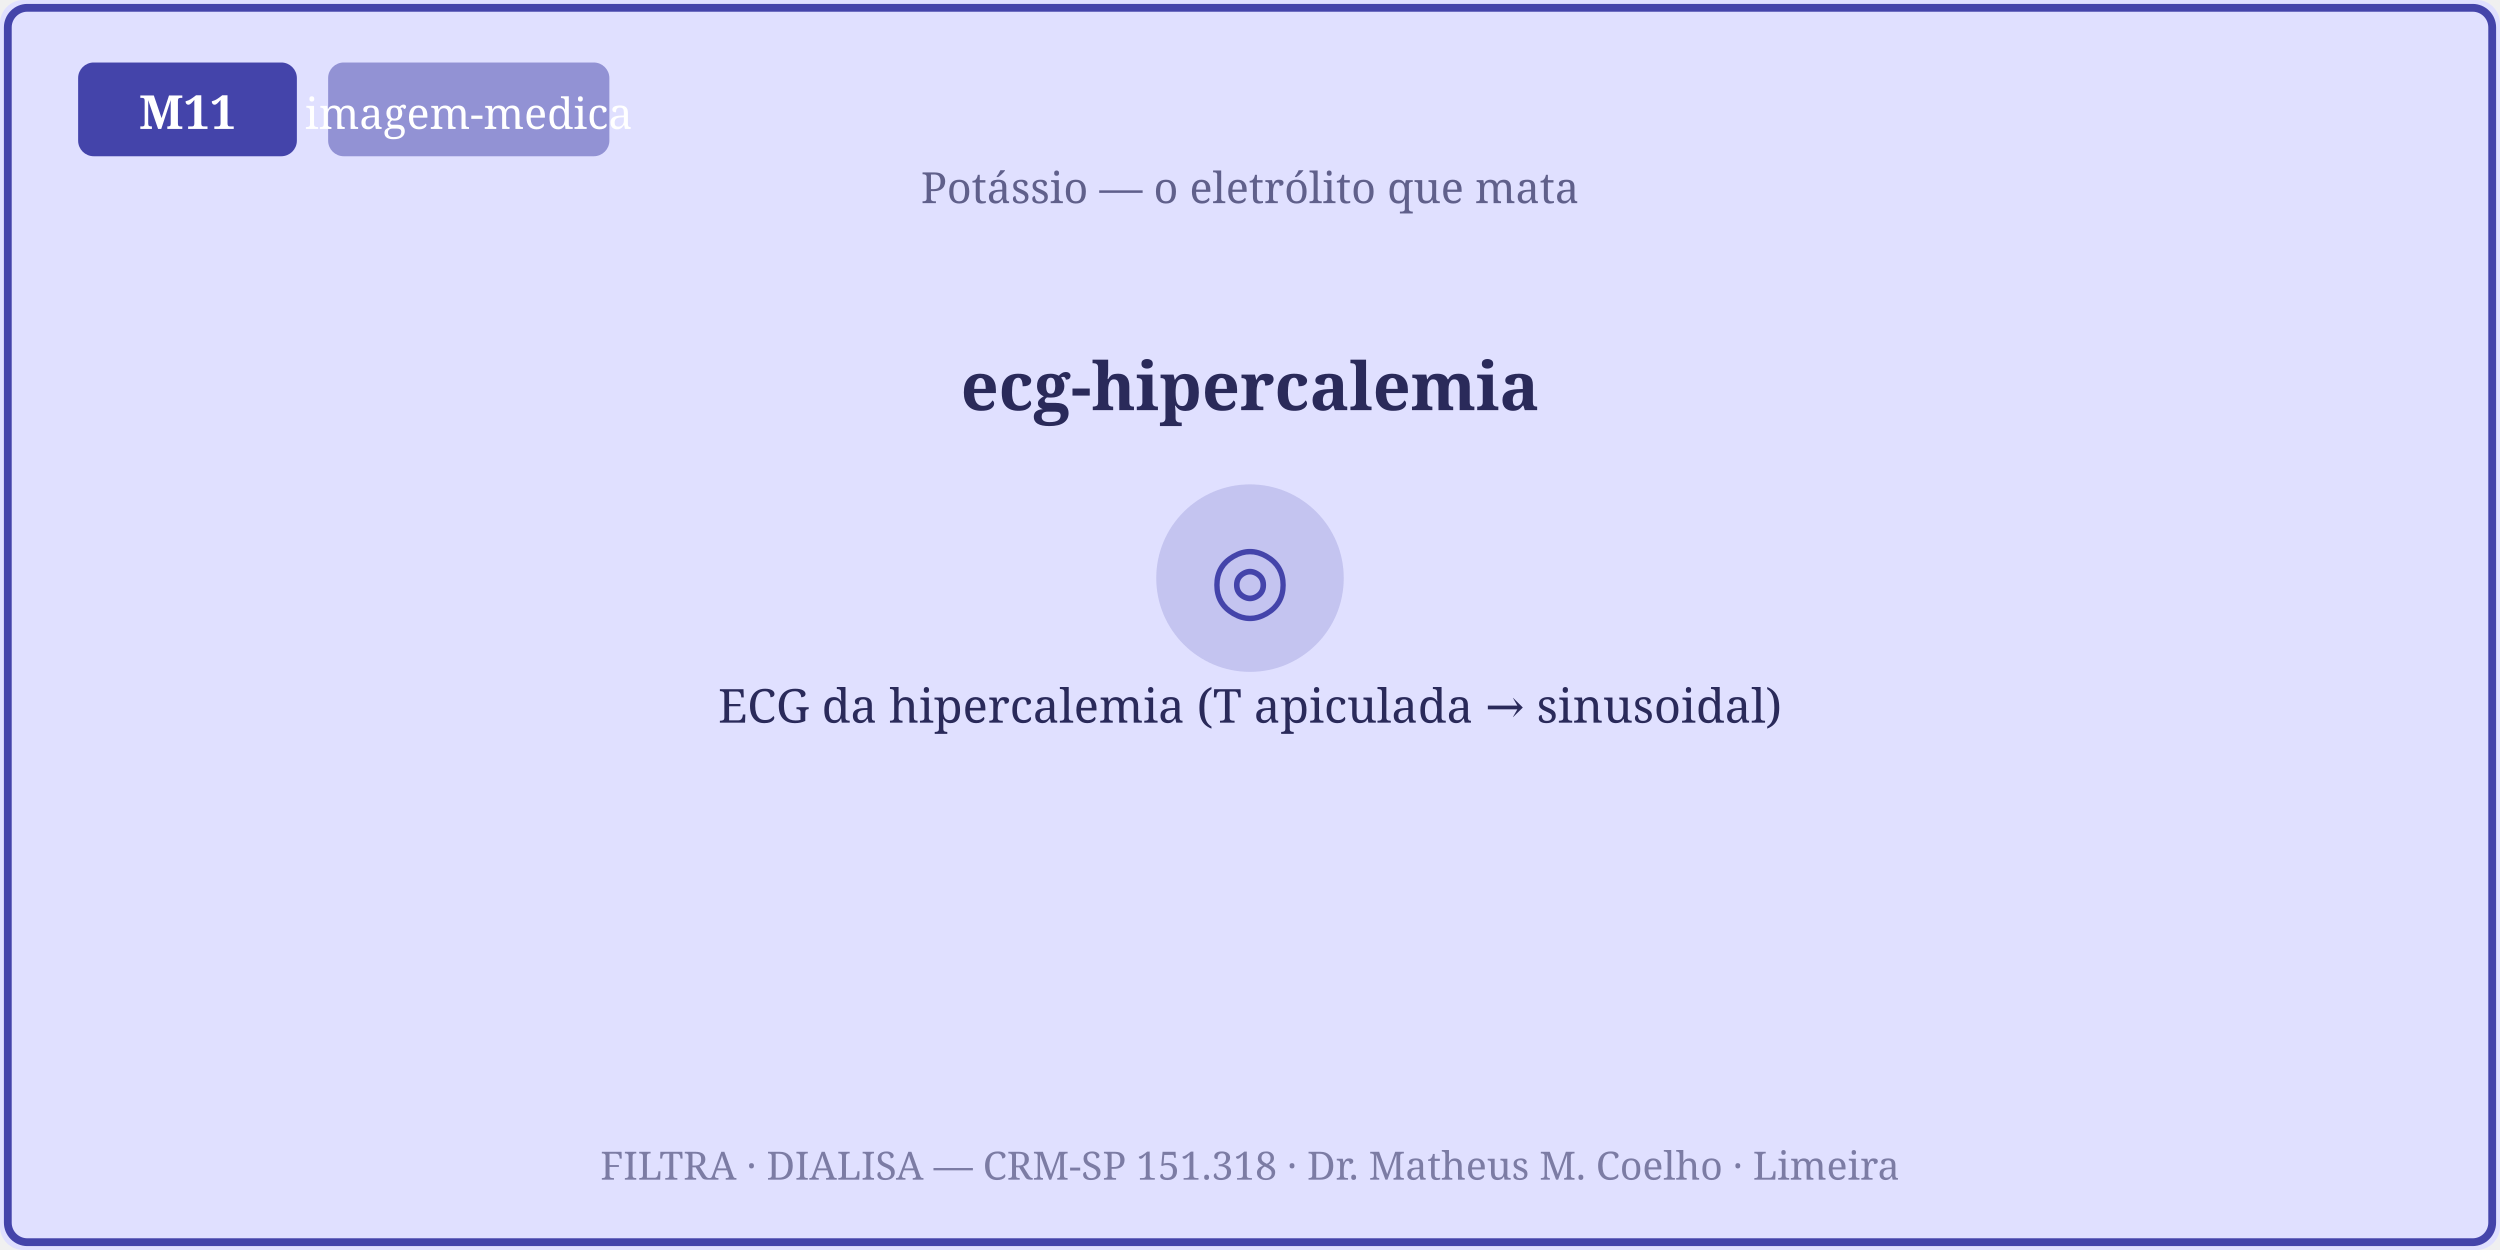
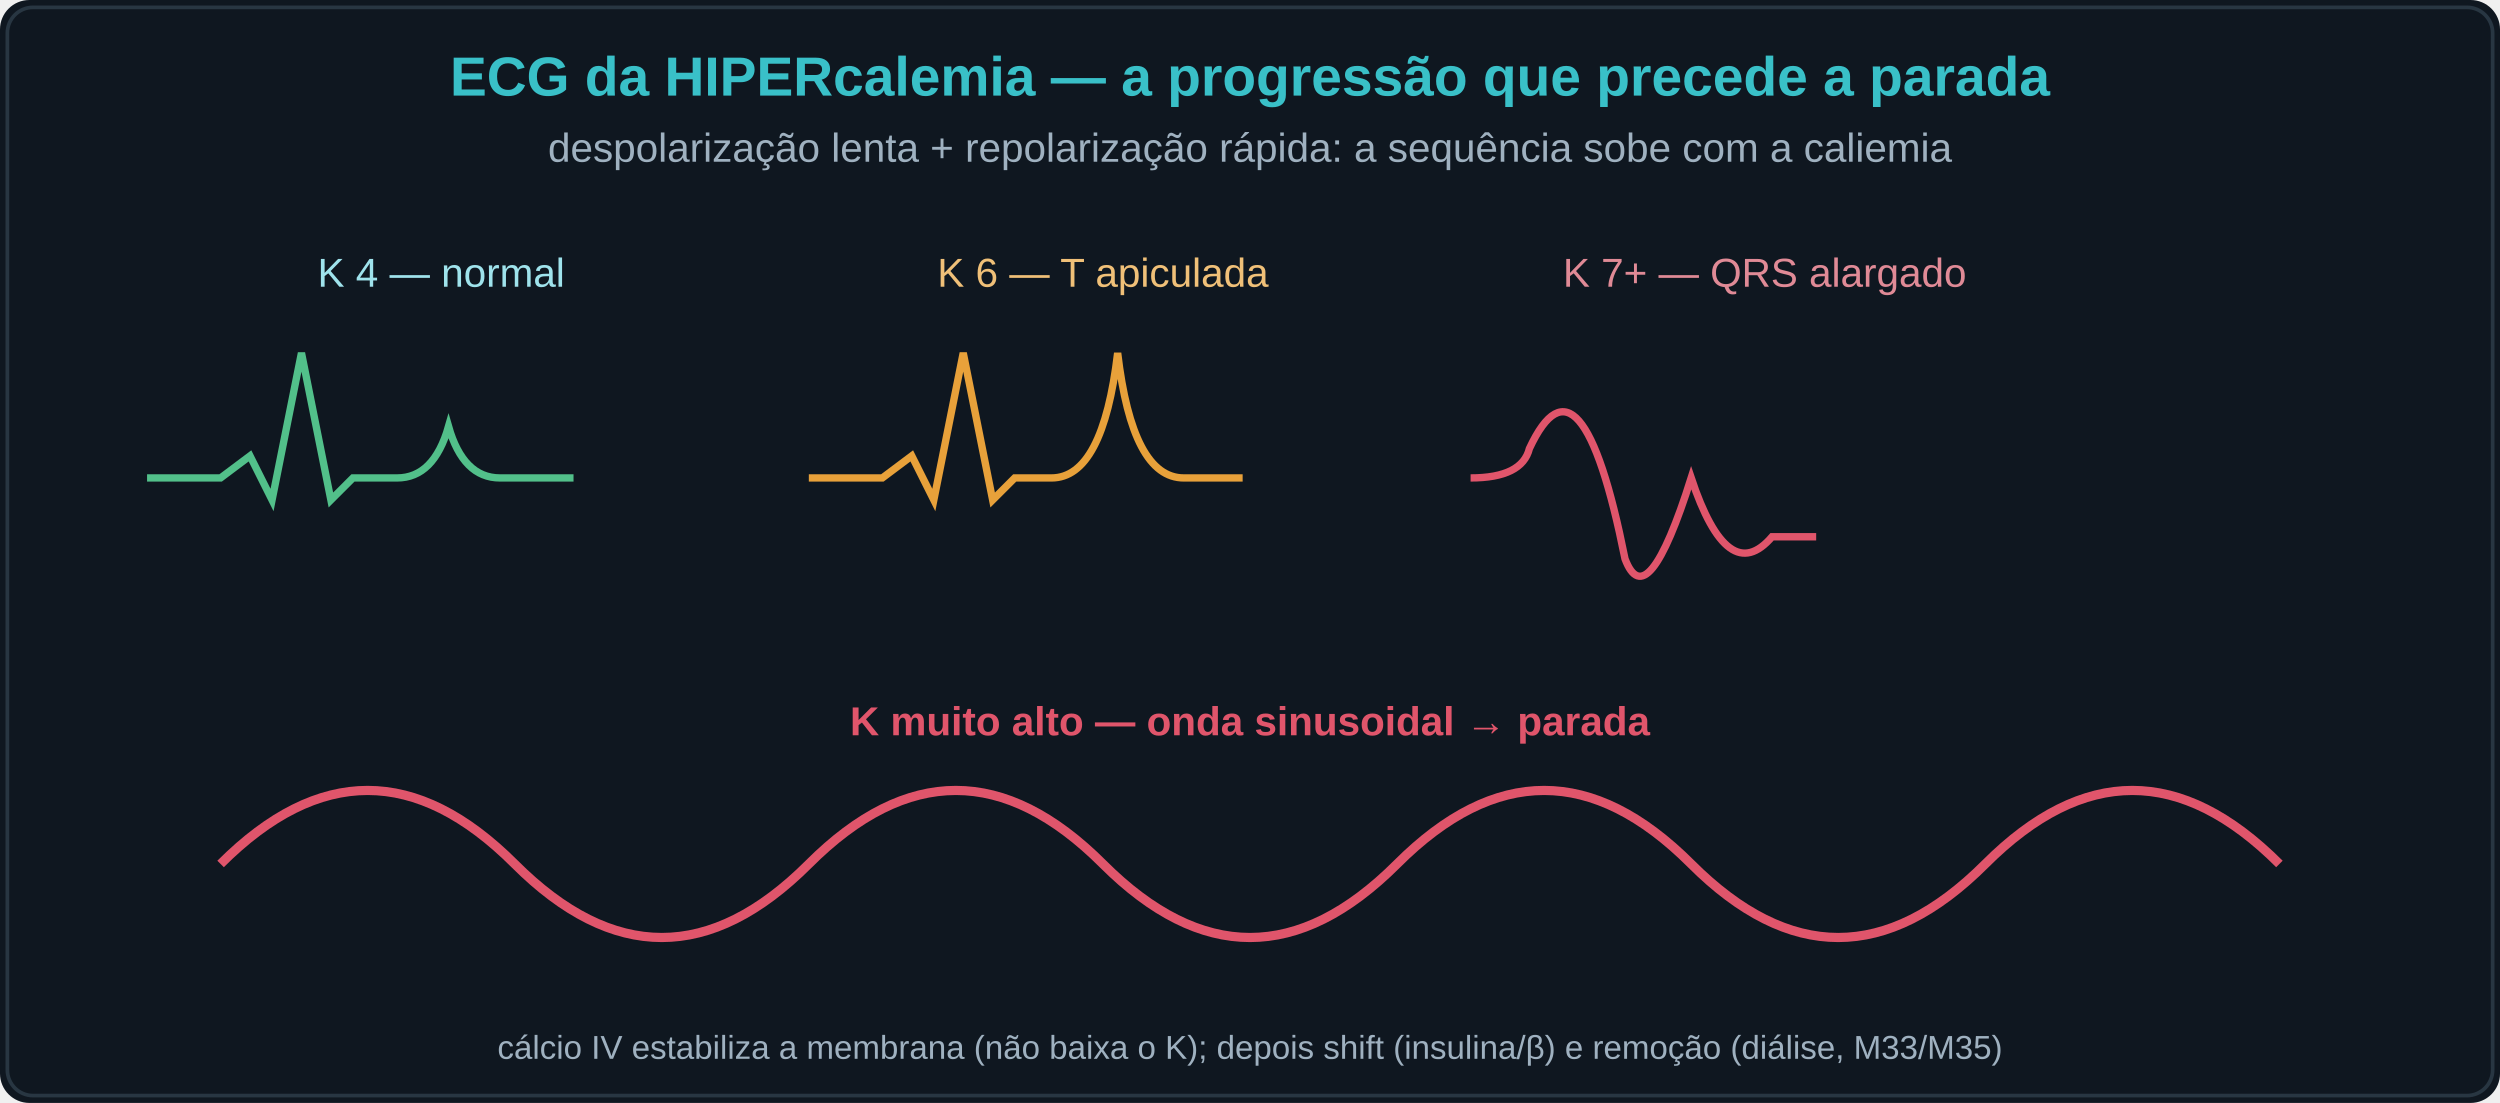
- <svg xmlns="http://www.w3.org/2000/svg" viewBox="0 0 640 320" font-family="Georgia,serif">
-   <rect width="640" height="320" fill="#e0e0ff" rx="6" />
-   <rect x="2" y="2" width="636" height="316" rx="5" fill="none" stroke="#4444aa" stroke-width="2" />
-   <rect x="20" y="16" width="56" height="24" rx="4" fill="#4444aa" />
-   <text x="48" y="33" text-anchor="middle" font-size="12" font-weight="bold" fill="white">M11</text>
-   <rect x="84" y="16" width="72" height="24" rx="4" fill="#4444aa" opacity="0.5" />
-   <text x="120" y="33" text-anchor="middle" font-size="11" fill="white">imagem-medica</text>
-   <text x="320" y="52" text-anchor="middle" font-size="11" fill="#2a2a5a" opacity="0.7">Potássio — o eletrólito que mata</text>
-   <text x="320" y="105" text-anchor="middle" font-size="17" font-weight="bold" fill="#2a2a5a">ecg-hipercalemia</text>
-   <circle cx="320" cy="148" r="24" fill="#4444aa" opacity="0.18" />
-   <text x="320" y="156" text-anchor="middle" font-size="24" fill="#4444aa">◎</text>
-   <text x="320" y="185" text-anchor="middle" font-size="12" fill="#2a2a5a">ECG da hipercalemia (T apiculada → sinusoidal)</text>
-   <text x="320" y="302" text-anchor="middle" font-size="10" fill="#2a2a5a" opacity="0.55">FILTRA · DIALISA — CRM-SP 151.318 · Dr. Matheus M. Coelho · Limeira</text>
+ <svg xmlns="http://www.w3.org/2000/svg" viewBox="0 0 680 300" font-family="system-ui,Arial,sans-serif">
+   <rect width="680" height="300" rx="8" fill="#0f1720" />
+   <rect x="2" y="2" width="676" height="296" rx="7" fill="none" stroke="#283642" />
+   <text x="340" y="26" text-anchor="middle" font-size="15" font-weight="bold" fill="#39c0c8">ECG da HIPERcalemia — a progressão que precede a parada</text>
+   <text x="340" y="44" text-anchor="middle" font-size="11" fill="#9fb1c0">despolarização lenta + repolarização rápida: a sequência sobe com a caliemia</text>
+   <text x="120" y="78" text-anchor="middle" font-size="11" fill="#9fe3ec">K 4 — normal</text>
+   <path d="M40,130 h20 l8,-6 l6,12 l8,-40 l8,40 l6,-6 h12 q10,0 14,-14 q4,14 14,14 h20" fill="none" stroke="#52c08a" stroke-width="2" />
+   <text x="300" y="78" text-anchor="middle" font-size="11" fill="#f0c078">K 6 — T apiculada</text>
+   <path d="M220,130 h20 l8,-6 l6,12 l8,-40 l8,40 l6,-6 h10 q14,0 18,-34 q4,34 18,34 h16" fill="none" stroke="#e8a13a" stroke-width="2" />
+   <text x="480" y="78" text-anchor="middle" font-size="11" fill="#e08a96">K 7+ — QRS alargado</text>
+   <path d="M400,130 q14,0 16,-8 q14,-30 26,30 q6,16 18,-22 q10,30 22,16 h12" fill="none" stroke="#e0556b" stroke-width="2" />
+   <text x="340" y="200" text-anchor="middle" font-size="11" fill="#e0556b" font-weight="bold">K muito alto — onda sinusoidal → parada</text>
+   <path d="M60,235 q40,-40 80,0 q40,40 80,0 q40,-40 80,0 q40,40 80,0 q40,-40 80,0 q40,40 80,0 q40,-40 80,0" fill="none" stroke="#e0556b" stroke-width="2.5" />
+   <text x="340" y="288" text-anchor="middle" font-size="9" fill="#9fb1c0">cálcio IV estabiliza a membrana (não baixa o K); depois shift (insulina/β) e remoção (diálise, M33/M35)</text>
</svg>
